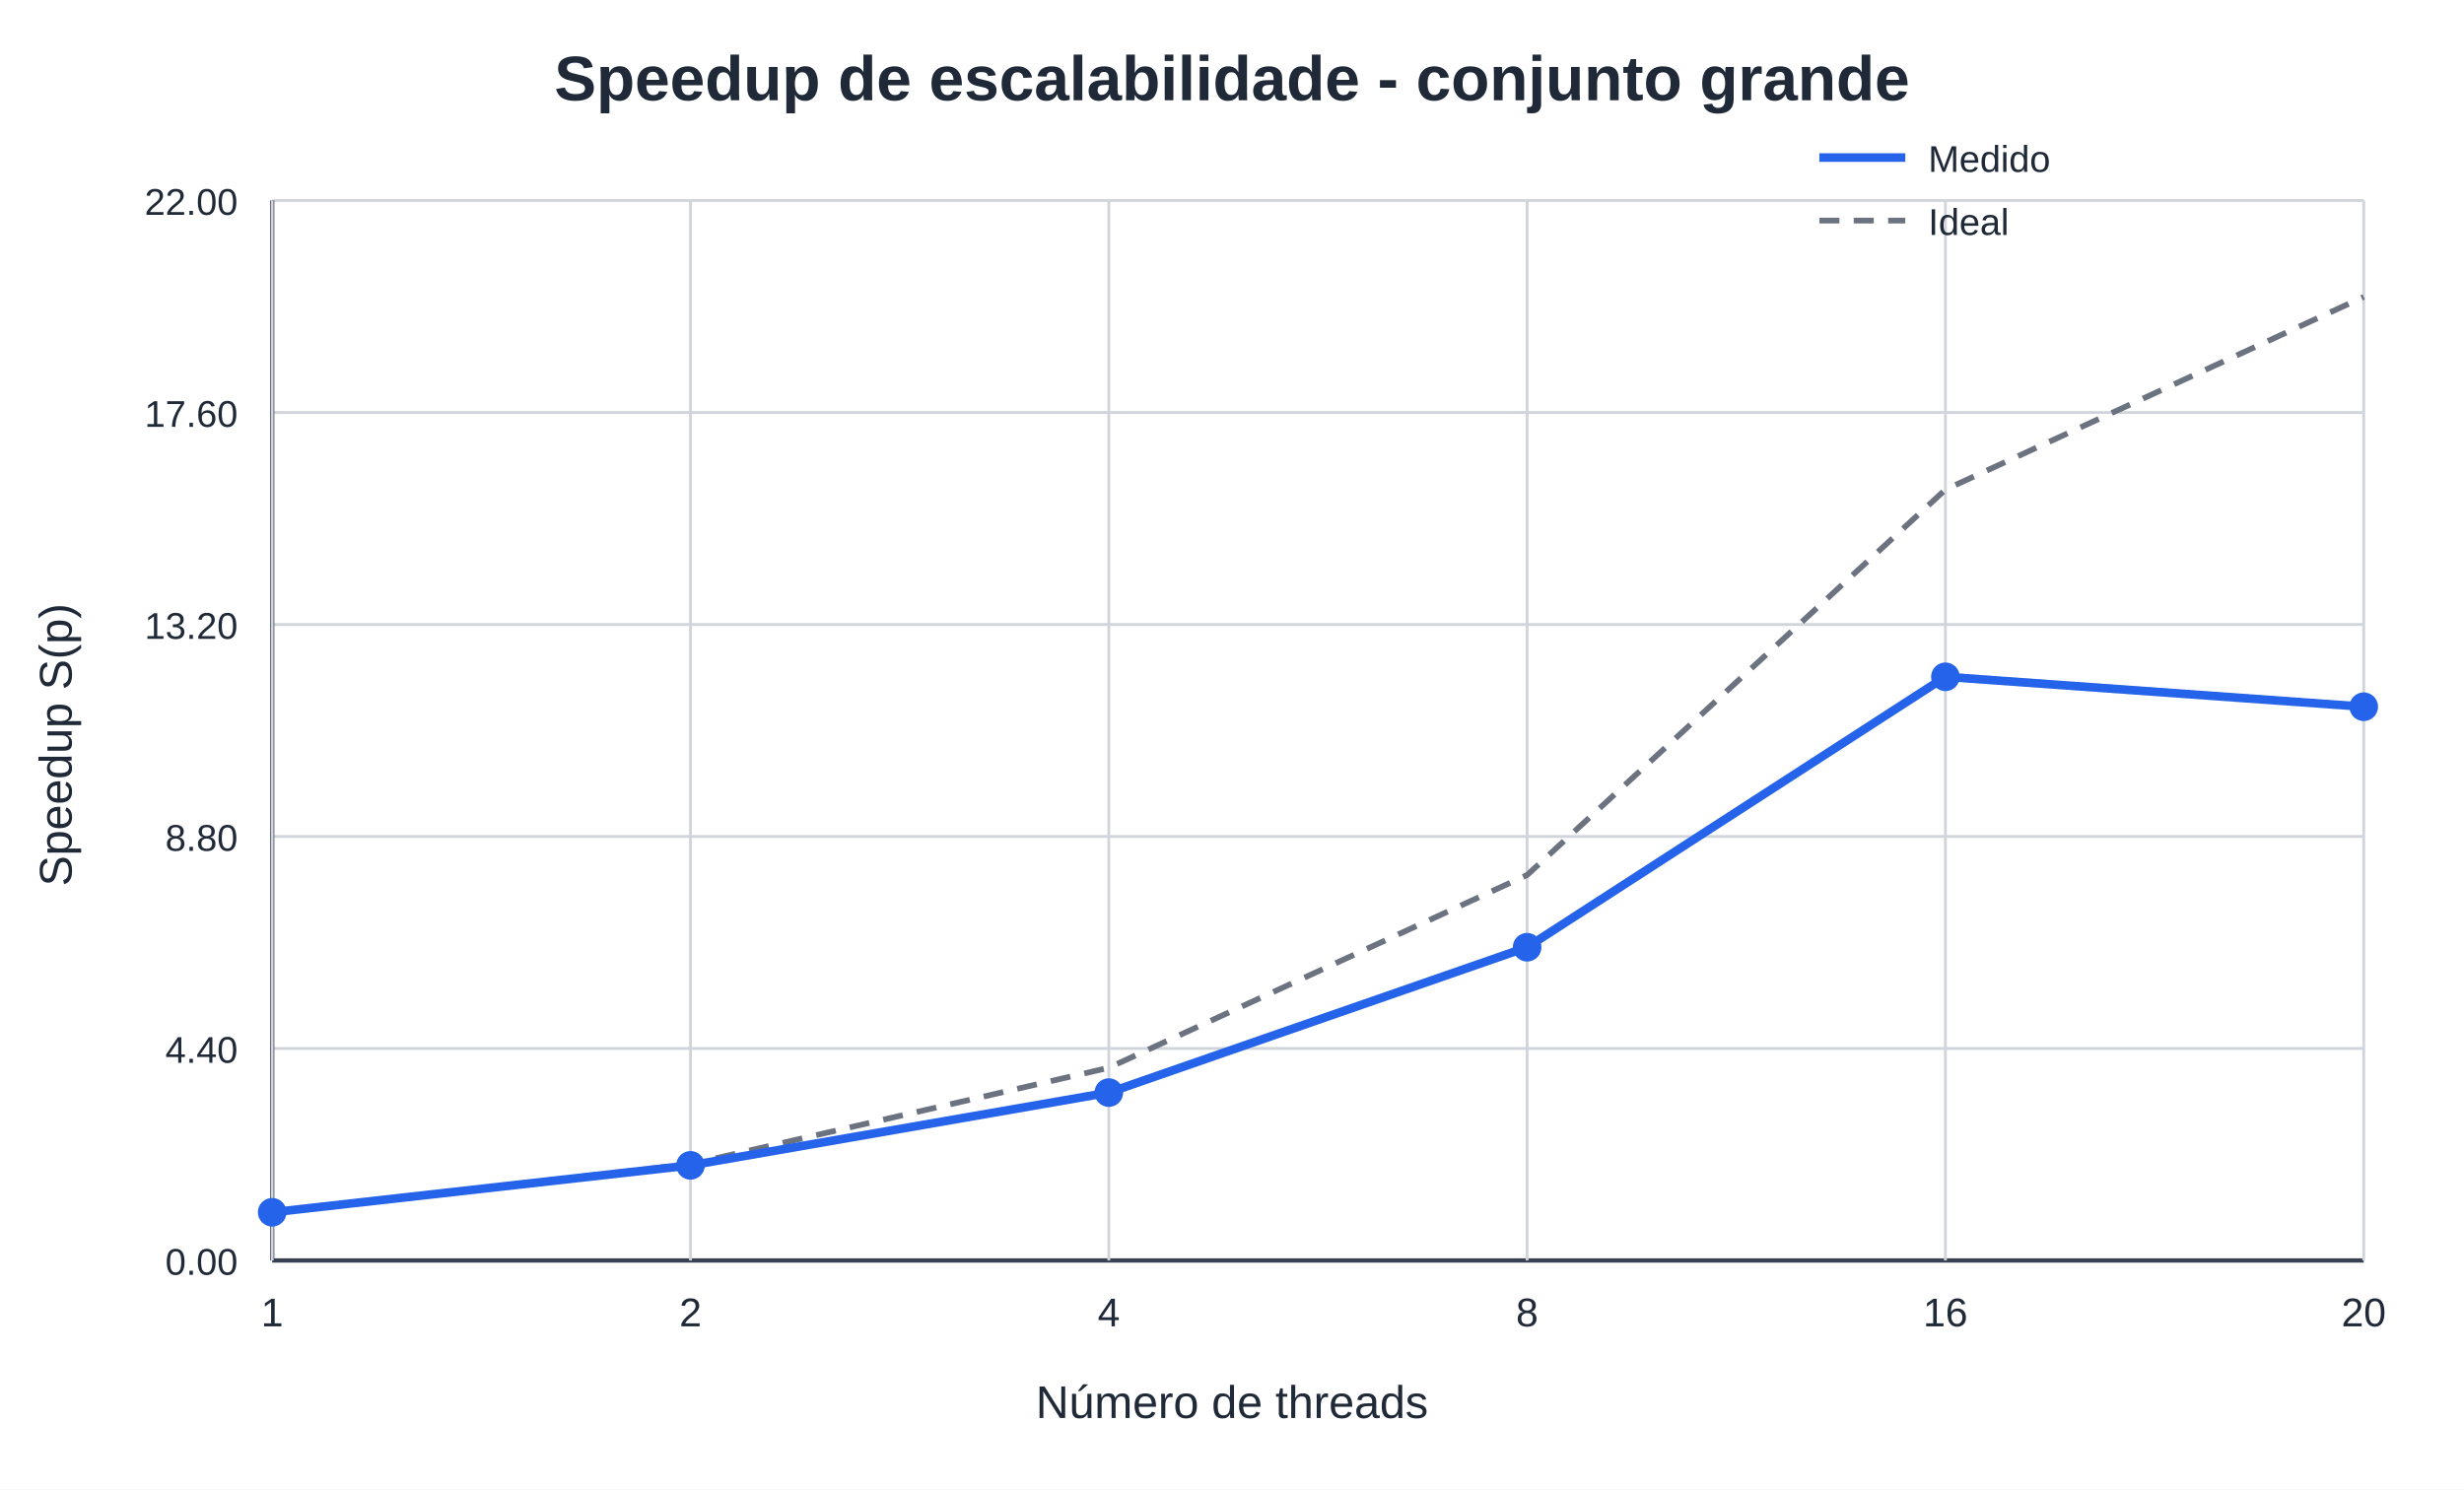
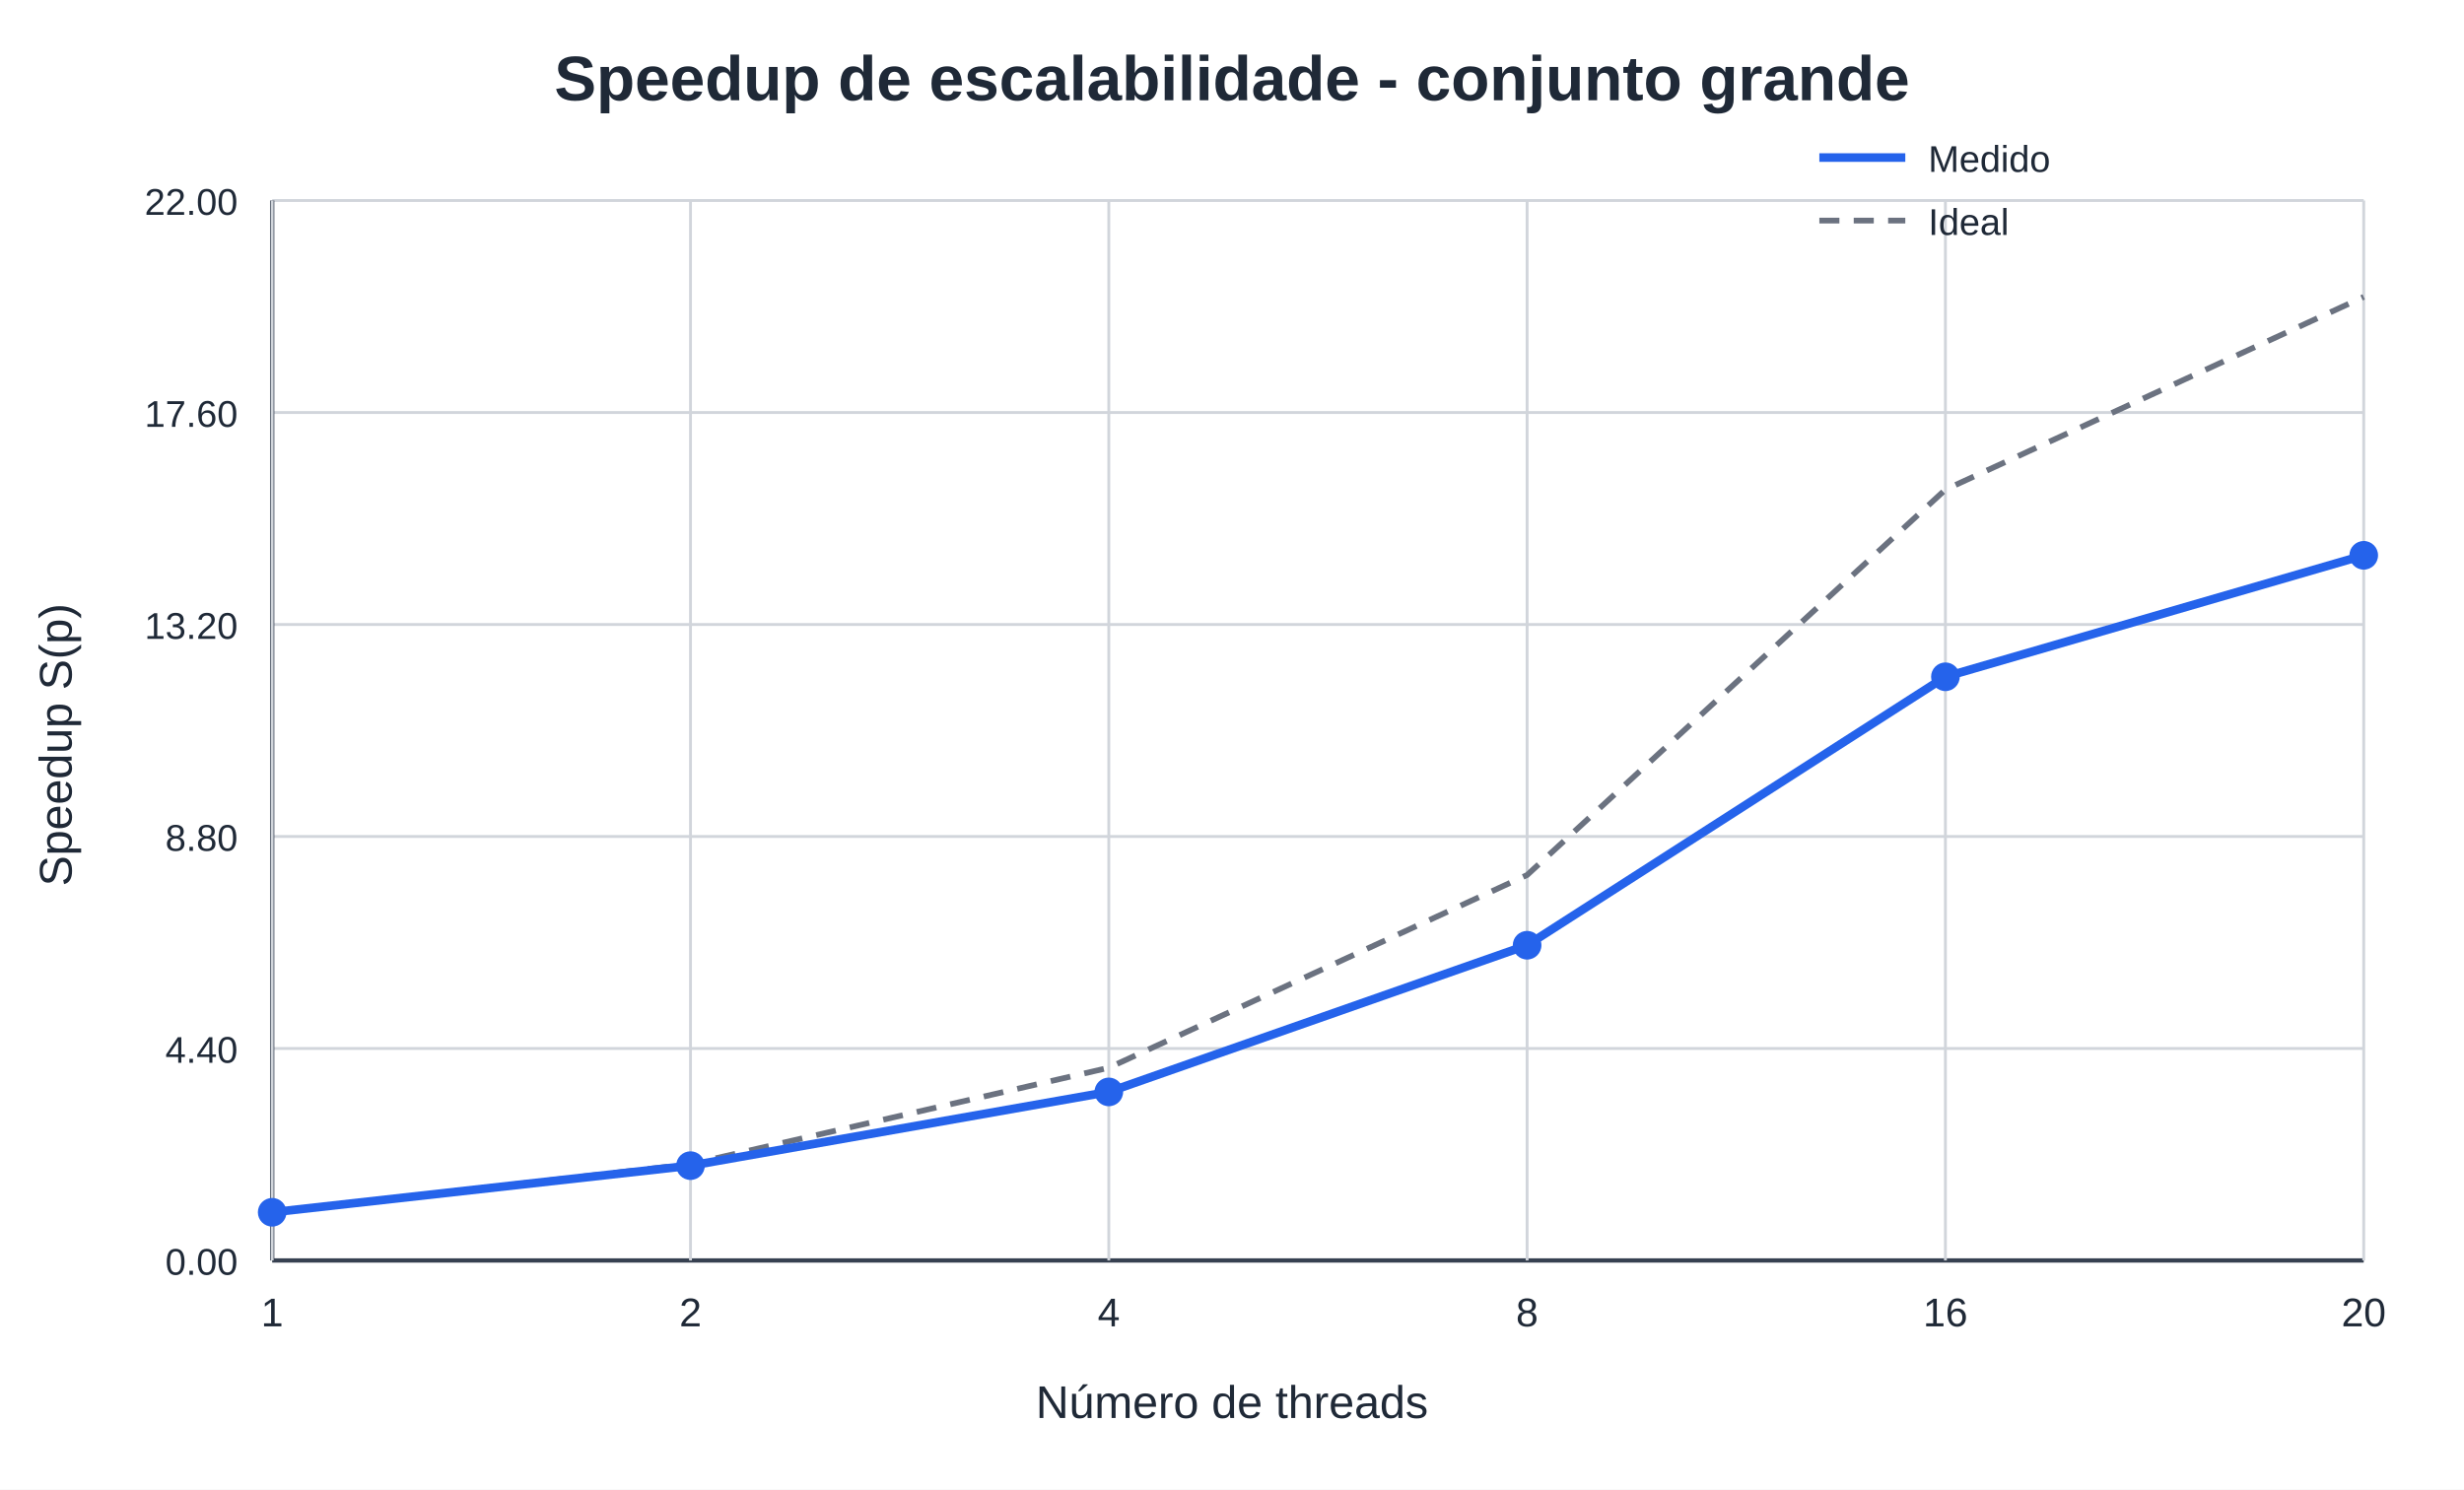
<svg xmlns="http://www.w3.org/2000/svg" width="860" height="520" viewBox="0 0 860 520">
  <rect width="100%" height="100%" fill="white" />
  <style>text { font-family: Arial, sans-serif; fill: #1f2937; } .grid { stroke: #d1d5db; stroke-width: 1; } .axis { stroke: #374151; stroke-width: 1.5; }</style>
  <text x="430.0" y="35" text-anchor="middle" font-size="22" font-weight="bold">Speedup de escalabilidade - conjunto grande</text>
  <line class="grid" x1="95" y1="440.00" x2="825" y2="440.00" />
  <text x="83" y="445.00" text-anchor="end" font-size="13">0.00</text>
  <line class="grid" x1="95" y1="366.00" x2="825" y2="366.00" />
  <text x="83" y="371.00" text-anchor="end" font-size="13">4.40</text>
  <line class="grid" x1="95" y1="292.00" x2="825" y2="292.00" />
  <text x="83" y="297.00" text-anchor="end" font-size="13">8.80</text>
  <line class="grid" x1="95" y1="218.00" x2="825" y2="218.00" />
  <text x="83" y="223.00" text-anchor="end" font-size="13">13.20</text>
  <line class="grid" x1="95" y1="144.00" x2="825" y2="144.00" />
  <text x="83" y="149.00" text-anchor="end" font-size="13">17.60</text>
  <line class="grid" x1="95" y1="70.00" x2="825" y2="70.00" />
  <text x="83" y="75.00" text-anchor="end" font-size="13">22.00</text>
  <line class="axis" x1="95" y1="70" x2="95" y2="440" />
  <line class="axis" x1="95" y1="440" x2="825" y2="440" />
  <text x="430.0" y="495" text-anchor="middle" font-size="16">Número de threads</text>
  <text x="25" y="260.0" text-anchor="middle" font-size="16" transform="rotate(-90 25 260.0)">Speedup S(p)</text>
  <line class="grid" x1="95.00" y1="70" x2="95.00" y2="440" />
  <text x="95.00" y="463" text-anchor="middle" font-size="14">1</text>
  <line class="grid" x1="241.00" y1="70" x2="241.00" y2="440" />
  <text x="241.00" y="463" text-anchor="middle" font-size="14">2</text>
  <line class="grid" x1="387.00" y1="70" x2="387.00" y2="440" />
  <text x="387.00" y="463" text-anchor="middle" font-size="14">4</text>
  <line class="grid" x1="533.00" y1="70" x2="533.00" y2="440" />
  <text x="533.00" y="463" text-anchor="middle" font-size="14">8</text>
  <line class="grid" x1="679.00" y1="70" x2="679.00" y2="440" />
  <text x="679.00" y="463" text-anchor="middle" font-size="14">16</text>
  <line class="grid" x1="825.00" y1="70" x2="825.00" y2="440" />
  <text x="825.00" y="463" text-anchor="middle" font-size="14">20</text>
  <polyline points="95.00,423.18 241.00,406.36 387.00,372.73 533.00,305.45 679.00,170.91 825.00,103.64" fill="none" stroke="#6b7280" stroke-width="2" stroke-dasharray="7,5" />
-   <polyline points="95.00,423.18 241.00,406.80 387.00,381.40 533.00,330.66 679.00,236.26 825.00,246.70" fill="none" stroke="#2563eb" stroke-width="3" />
+   <polyline points="95.00,423.18 241.00,406.90 387.00,381.16 533.00,329.96 679.00,236.25 825.00,193.85" fill="none" stroke="#2563eb" stroke-width="3" />
  <circle cx="95.00" cy="423.18" r="5" fill="#2563eb" />
-   <circle cx="241.00" cy="406.80" r="5" fill="#2563eb" />
-   <circle cx="387.00" cy="381.40" r="5" fill="#2563eb" />
-   <circle cx="533.00" cy="330.66" r="5" fill="#2563eb" />
-   <circle cx="679.00" cy="236.26" r="5" fill="#2563eb" />
-   <circle cx="825.00" cy="246.70" r="5" fill="#2563eb" />
+   <circle cx="241.00" cy="406.90" r="5" fill="#2563eb" />
+   <circle cx="387.00" cy="381.16" r="5" fill="#2563eb" />
+   <circle cx="533.00" cy="329.96" r="5" fill="#2563eb" />
+   <circle cx="679.00" cy="236.25" r="5" fill="#2563eb" />
+   <circle cx="825.00" cy="193.85" r="5" fill="#2563eb" />
  <line x1="635" y1="55" x2="665" y2="55" stroke="#2563eb" stroke-width="3" />
  <text x="673" y="60" font-size="13">Medido</text>
  <line x1="635" y1="77" x2="665" y2="77" stroke="#6b7280" stroke-width="2" stroke-dasharray="7,5" />
  <text x="673" y="82" font-size="13">Ideal</text>
</svg>
